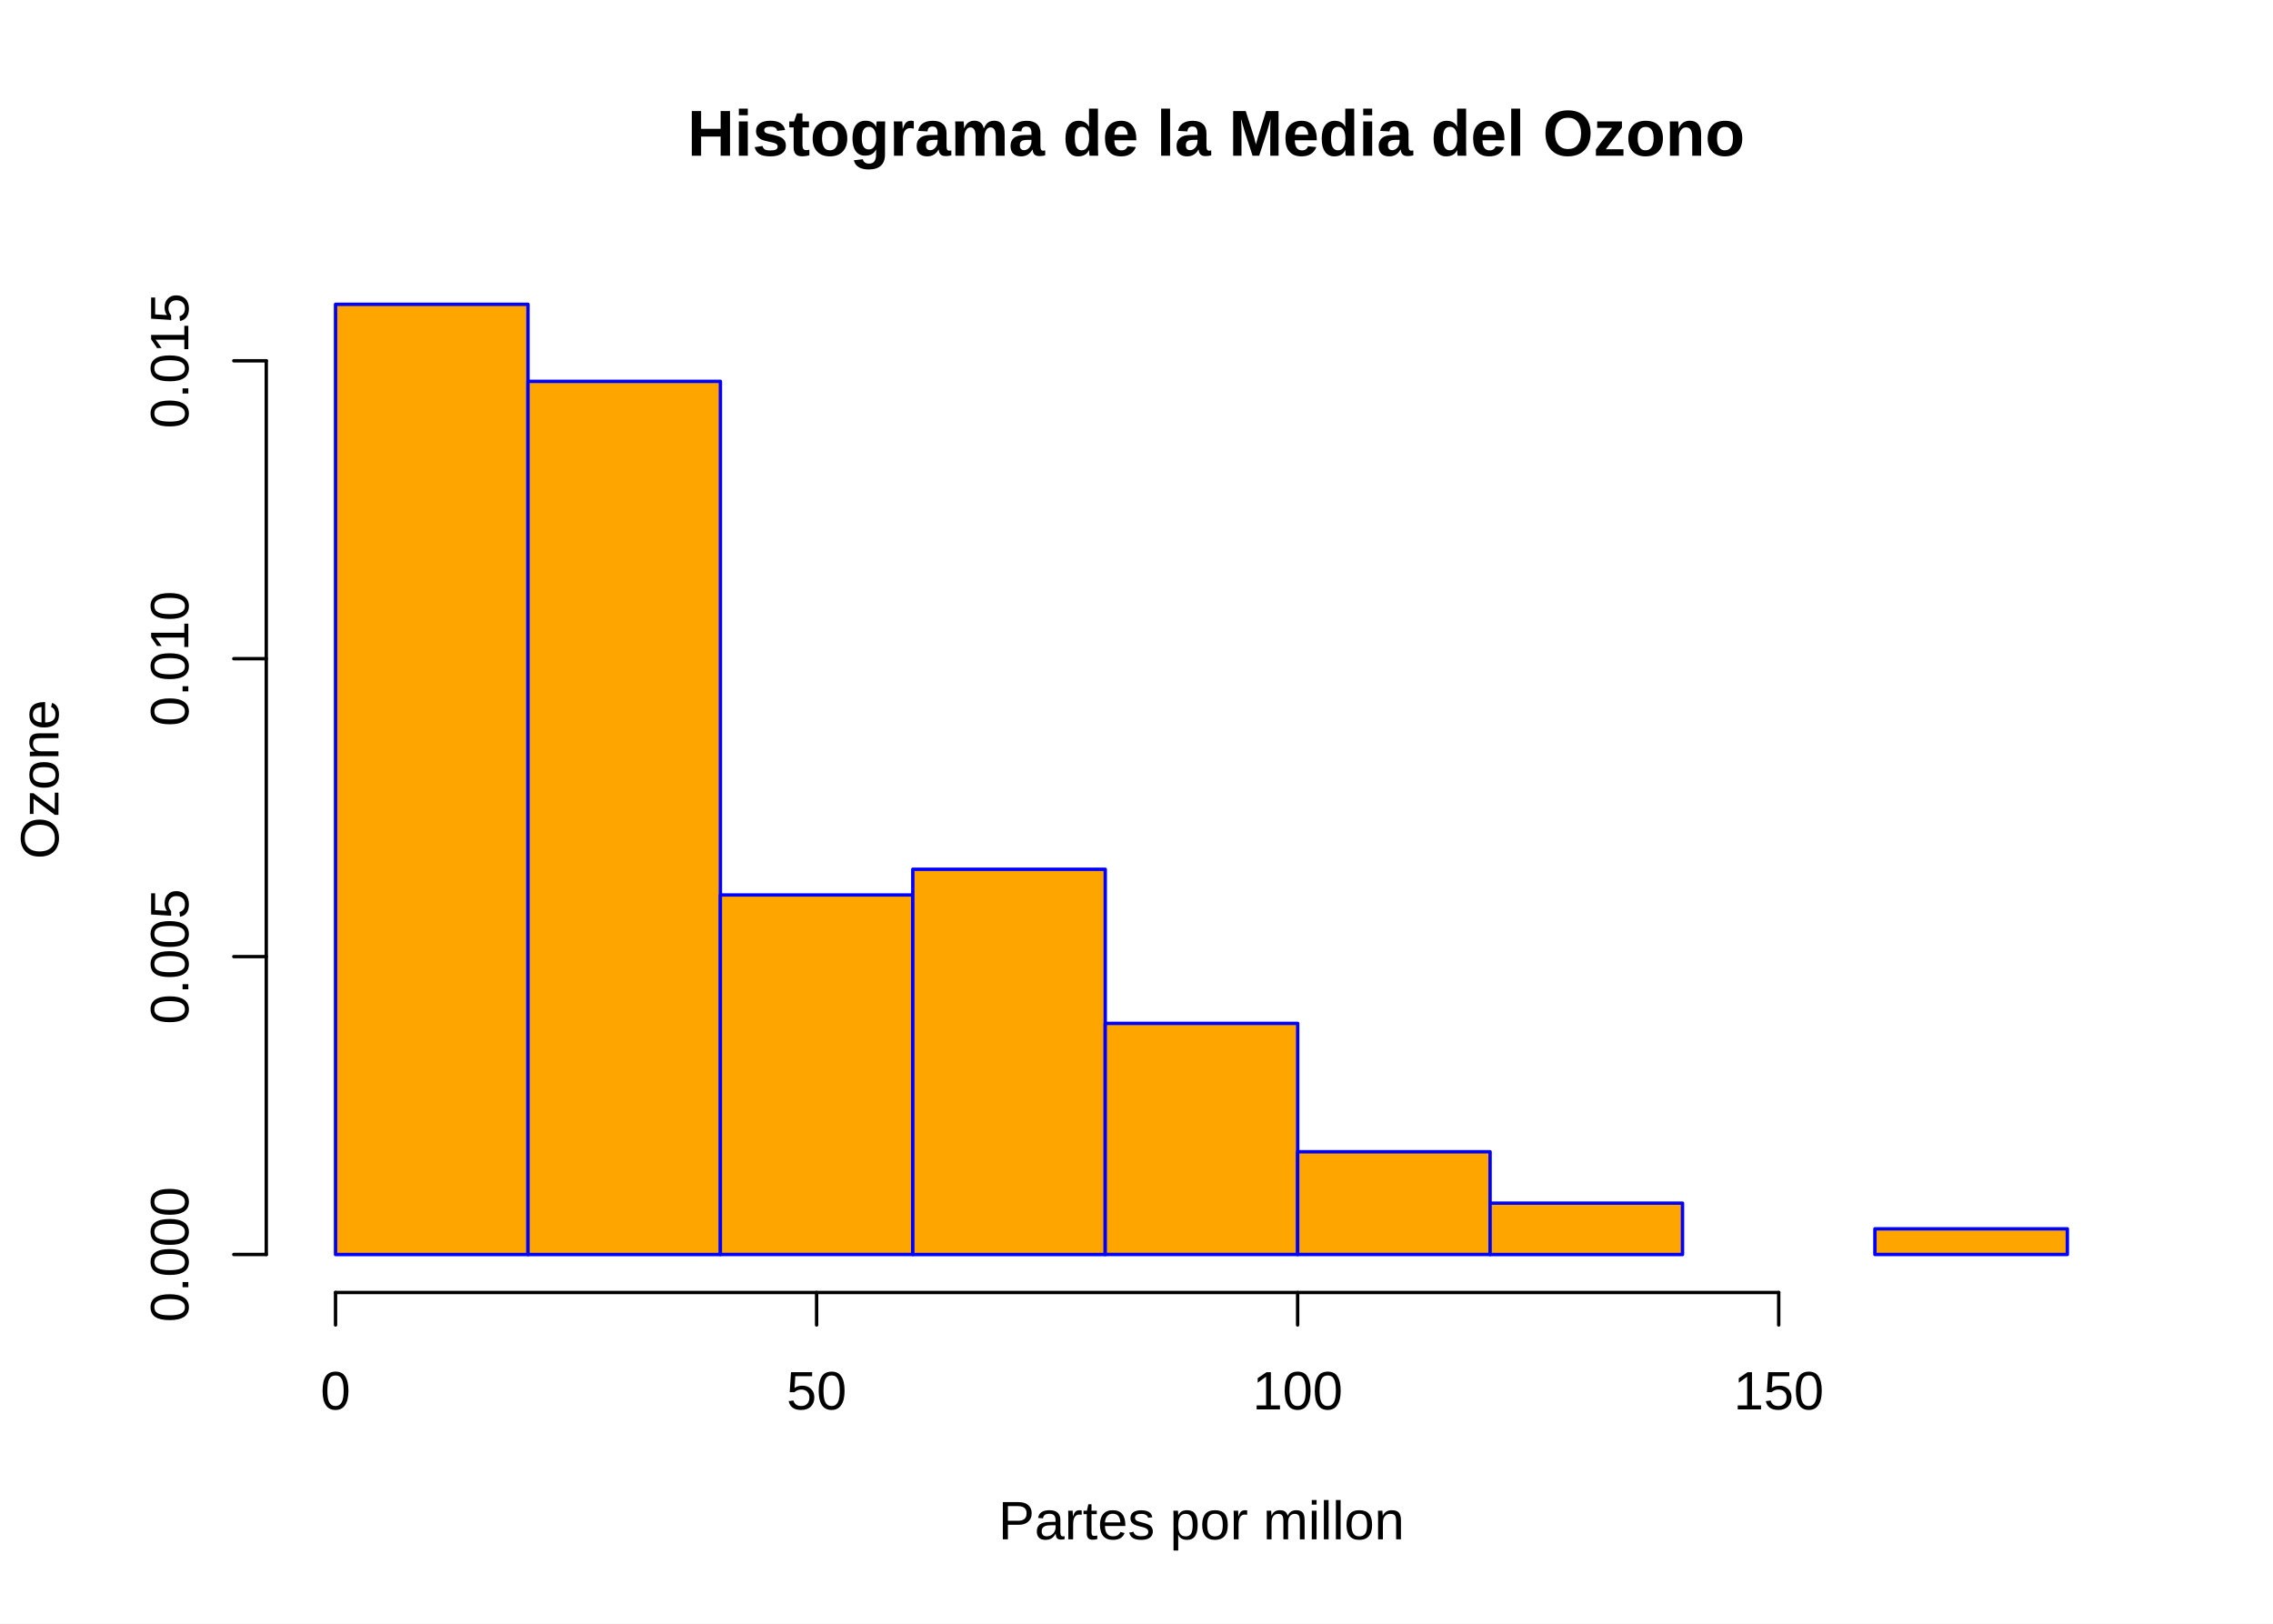
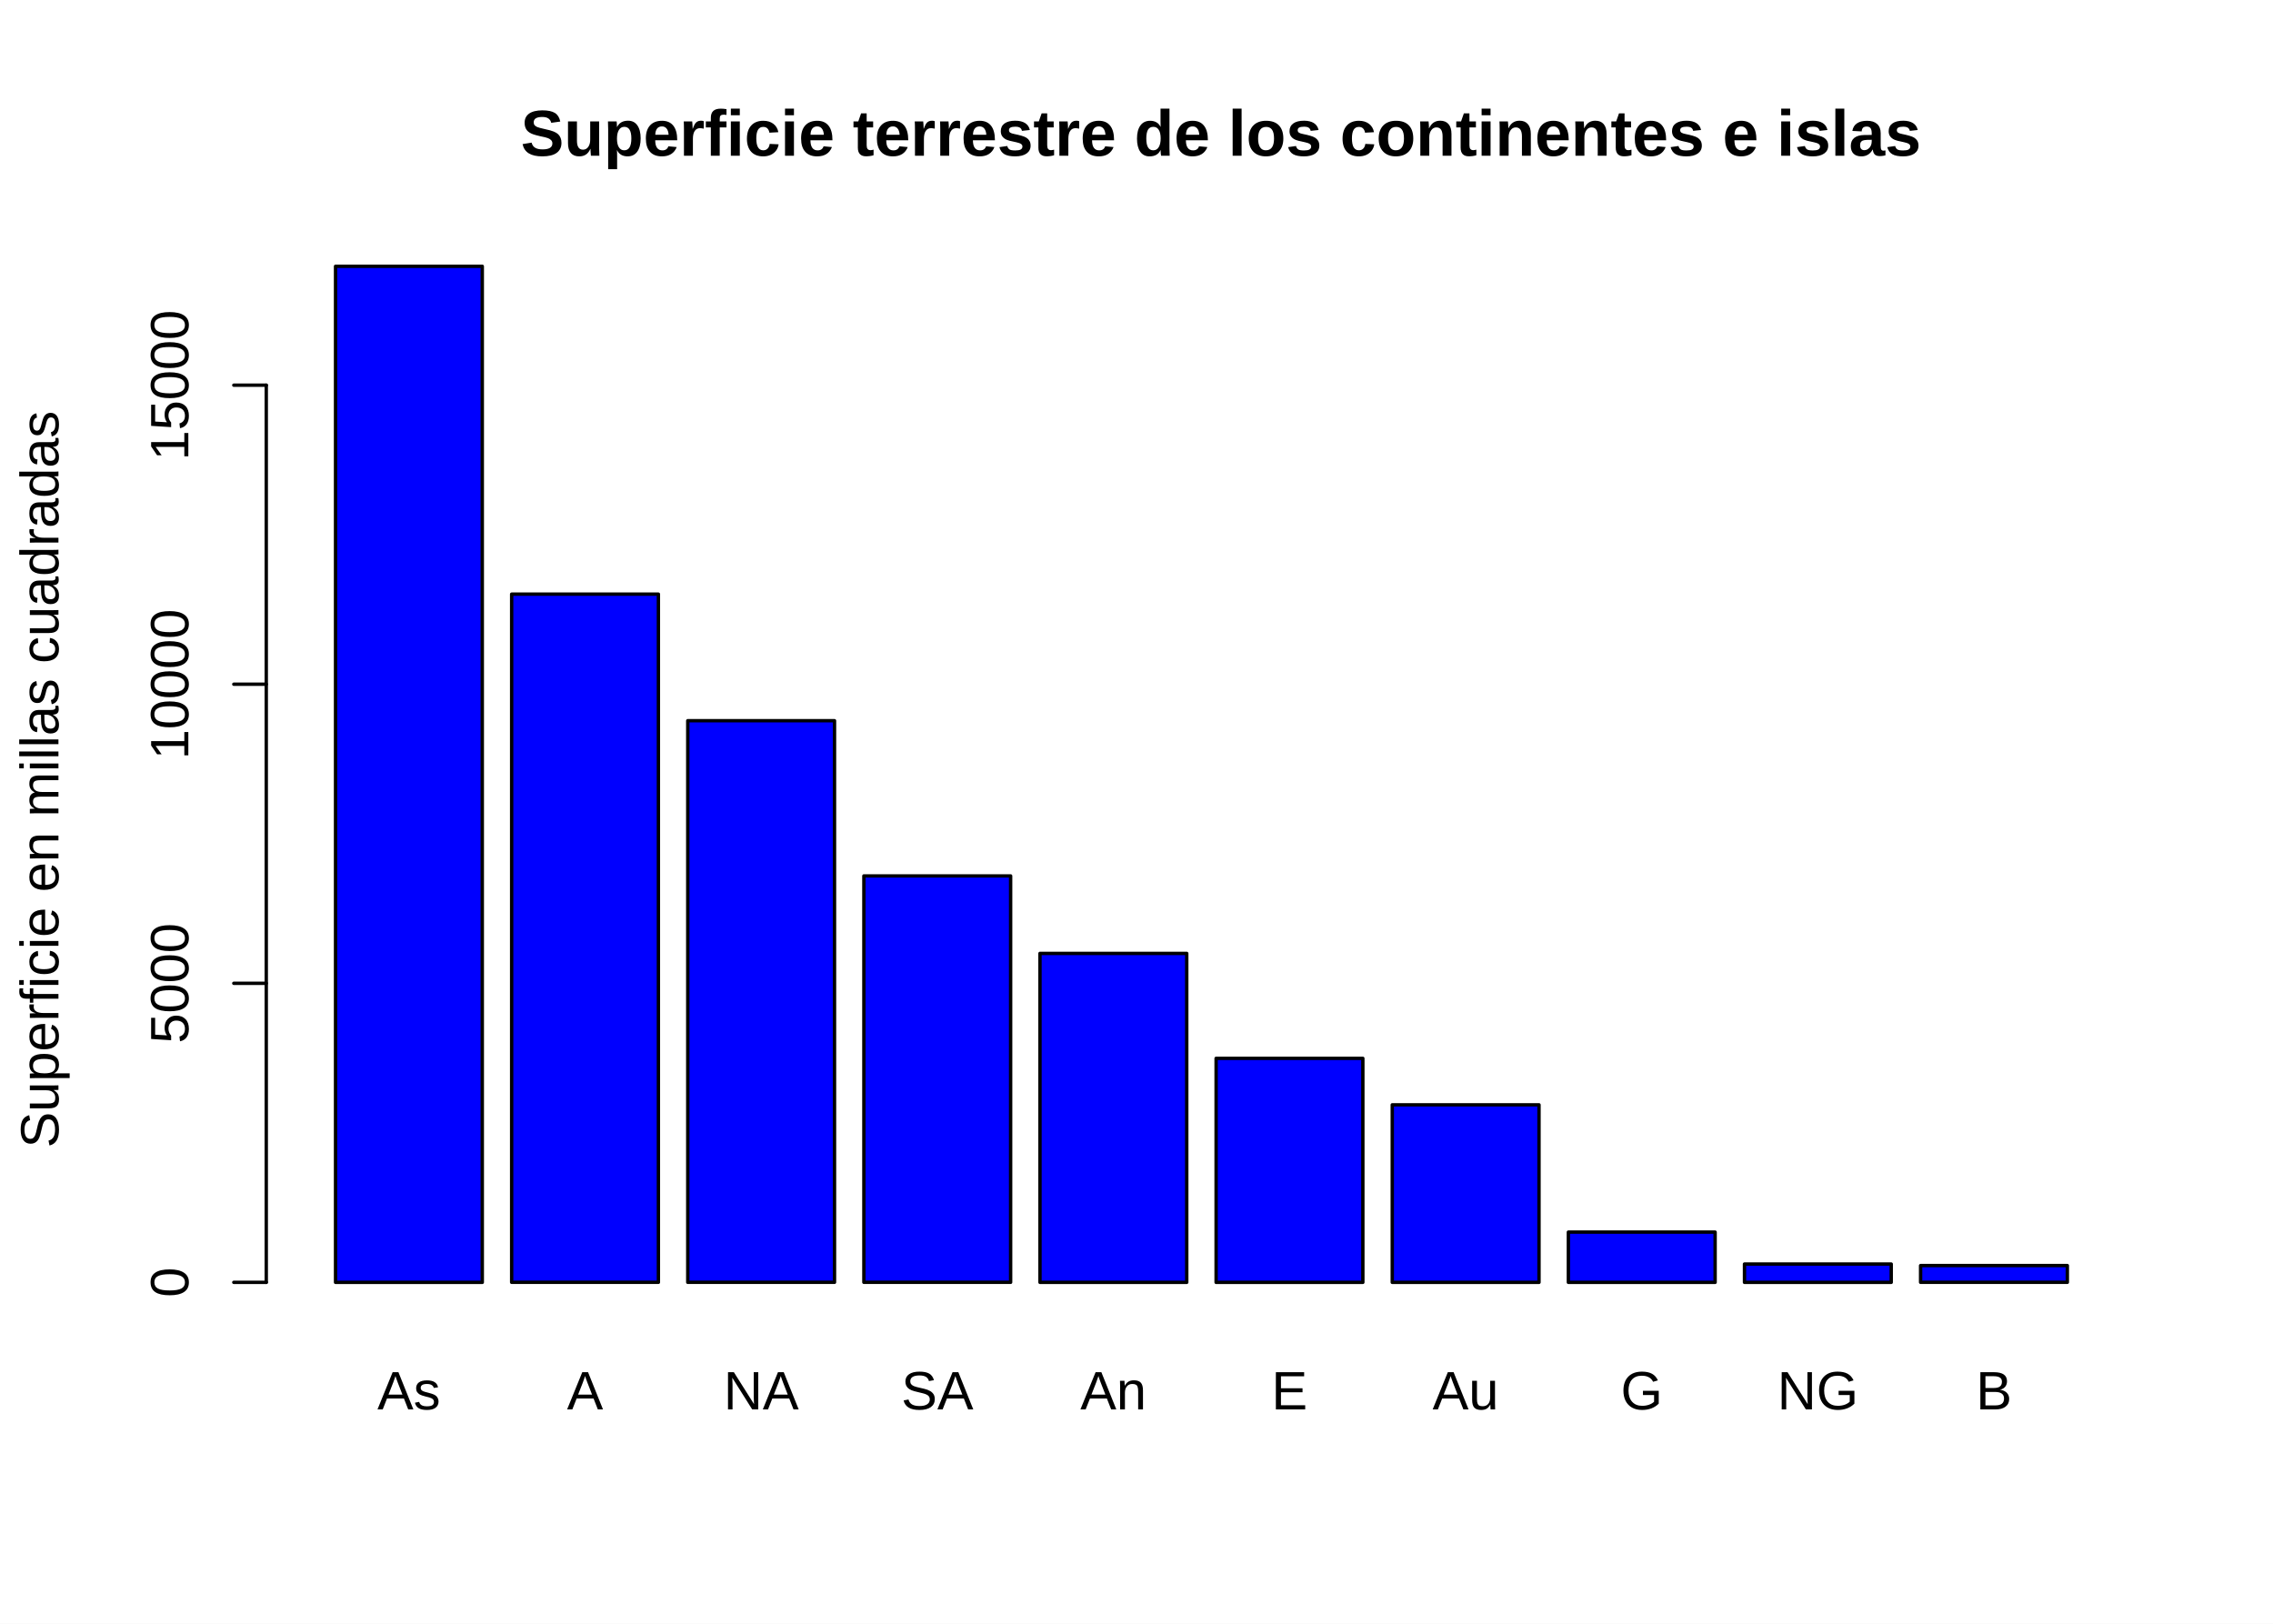
<svg xmlns="http://www.w3.org/2000/svg" viewBox="0 0 504.00 360.00">
  <defs>
    <style type="text/css">
    line, polyline, path, rect, circle {
      fill: none;
      stroke: #000000;
      stroke-linecap: round;
      stroke-linejoin: round;
      stroke-miterlimit: 10.00;
    }
  </style>
  </defs>
  <rect width="100%" height="100%" style="stroke: none; fill: #FFFFFF;" />
-   <text x="152.43" y="34.53" style="font-size: 14.40px; font-weight: bold; font-family: Arial;" textLength="227.93px" lengthAdjust="spacingAndGlyphs">Histograma de la Media del Ozono</text>
-   <text x="221.38" y="341.28" style="font-size: 12.00px; font-family: Arial;" textLength="90.04px" lengthAdjust="spacingAndGlyphs">Partes por millon</text>
-   <text transform="translate(12.96,190.48) rotate(-90)" style="font-size: 12.00px; font-family: Arial;" textLength="35.36px" lengthAdjust="spacingAndGlyphs">Ozone</text>
-   <line x1="74.40" y1="286.56" x2="394.40" y2="286.56" style="stroke-width: 0.75;" />
-   <line x1="74.40" y1="286.56" x2="74.40" y2="293.76" style="stroke-width: 0.75;" />
-   <line x1="181.07" y1="286.56" x2="181.07" y2="293.76" style="stroke-width: 0.75;" />
-   <line x1="287.73" y1="286.56" x2="287.73" y2="293.76" style="stroke-width: 0.75;" />
-   <line x1="394.40" y1="286.56" x2="394.40" y2="293.76" style="stroke-width: 0.75;" />
-   <text x="71.06" y="312.48" style="font-size: 12.00px; font-family: Arial;" textLength="6.67px" lengthAdjust="spacingAndGlyphs">0</text>
-   <text x="174.39" y="312.48" style="font-size: 12.00px; font-family: Arial;" textLength="13.35px" lengthAdjust="spacingAndGlyphs">50</text>
-   <text x="277.72" y="312.48" style="font-size: 12.00px; font-family: Arial;" textLength="20.02px" lengthAdjust="spacingAndGlyphs">100</text>
-   <text x="384.39" y="312.48" style="font-size: 12.00px; font-family: Arial;" textLength="20.02px" lengthAdjust="spacingAndGlyphs">150</text>
-   <line x1="59.04" y1="278.13" x2="59.04" y2="79.99" style="stroke-width: 0.75;" />
-   <line x1="59.04" y1="278.13" x2="51.84" y2="278.13" style="stroke-width: 0.75;" />
-   <line x1="59.04" y1="212.09" x2="51.84" y2="212.09" style="stroke-width: 0.75;" />
-   <line x1="59.04" y1="146.04" x2="51.84" y2="146.04" style="stroke-width: 0.75;" />
-   <line x1="59.04" y1="79.99" x2="51.84" y2="79.99" style="stroke-width: 0.75;" />
-   <text transform="translate(41.76,293.15) rotate(-90)" style="font-size: 12.00px; font-family: Arial;" textLength="30.03px" lengthAdjust="spacingAndGlyphs">0.000</text>
-   <text transform="translate(41.76,227.10) rotate(-90)" style="font-size: 12.00px; font-family: Arial;" textLength="30.03px" lengthAdjust="spacingAndGlyphs">0.005</text>
-   <text transform="translate(41.76,161.05) rotate(-90)" style="font-size: 12.00px; font-family: Arial;" textLength="30.03px" lengthAdjust="spacingAndGlyphs">0.010</text>
-   <text transform="translate(41.76,95.01) rotate(-90)" style="font-size: 12.00px; font-family: Arial;" textLength="30.03px" lengthAdjust="spacingAndGlyphs">0.015</text>
-   <defs>
-     <clipPath id="cpNTkuMDR8NDczLjc2fDI4Ni41Nnw1OS4wNA==">
-       <rect x="59.04" y="59.04" width="414.72" height="227.52" />
-     </clipPath>
-   </defs>
-   <rect x="74.40" y="67.47" width="42.67" height="210.67" style="stroke-width: 0.75; stroke: #0000FF; fill: #FFA500;" clip-path="url(#cpNTkuMDR8NDczLjc2fDI4Ni41Nnw1OS4wNA==)" />
-   <rect x="117.07" y="84.55" width="42.67" height="193.59" style="stroke-width: 0.75; stroke: #0000FF; fill: #FFA500;" clip-path="url(#cpNTkuMDR8NDczLjc2fDI4Ni41Nnw1OS4wNA==)" />
-   <rect x="159.73" y="198.42" width="42.67" height="79.71" style="stroke-width: 0.75; stroke: #0000FF; fill: #FFA500;" clip-path="url(#cpNTkuMDR8NDczLjc2fDI4Ni41Nnw1OS4wNA==)" />
-   <rect x="202.40" y="192.73" width="42.67" height="85.41" style="stroke-width: 0.75; stroke: #0000FF; fill: #FFA500;" clip-path="url(#cpNTkuMDR8NDczLjc2fDI4Ni41Nnw1OS4wNA==)" />
-   <rect x="245.07" y="226.89" width="42.67" height="51.24" style="stroke-width: 0.75; stroke: #0000FF; fill: #FFA500;" clip-path="url(#cpNTkuMDR8NDczLjc2fDI4Ni41Nnw1OS4wNA==)" />
-   <rect x="287.73" y="255.36" width="42.67" height="22.77" style="stroke-width: 0.75; stroke: #0000FF; fill: #FFA500;" clip-path="url(#cpNTkuMDR8NDczLjc2fDI4Ni41Nnw1OS4wNA==)" />
-   <rect x="330.40" y="266.75" width="42.67" height="11.39" style="stroke-width: 0.75; stroke: #0000FF; fill: #FFA500;" clip-path="url(#cpNTkuMDR8NDczLjc2fDI4Ni41Nnw1OS4wNA==)" />
-   <rect x="373.07" y="278.13" width="42.67" height="0.00" style="stroke-width: 0.75; stroke: #0000FF; fill: #FFA500;" clip-path="url(#cpNTkuMDR8NDczLjc2fDI4Ni41Nnw1OS4wNA==)" />
-   <rect x="415.73" y="272.44" width="42.67" height="5.69" style="stroke-width: 0.75; stroke: #0000FF; fill: #FFA500;" clip-path="url(#cpNTkuMDR8NDczLjc2fDI4Ni41Nnw1OS4wNA==)" />
+   <rect x="74.40" y="59.04" width="32.54" height="225.27" style="stroke-width: 0.75; fill: #0000FF;" />
+   <rect x="113.45" y="131.73" width="32.54" height="152.57" style="stroke-width: 0.75; fill: #0000FF;" />
+   <rect x="152.50" y="159.79" width="32.54" height="124.51" style="stroke-width: 0.75; fill: #0000FF;" />
+   <rect x="191.55" y="194.20" width="32.54" height="90.10" style="stroke-width: 0.75; fill: #0000FF;" />
+   <rect x="230.60" y="211.38" width="32.54" height="72.93" style="stroke-width: 0.75; fill: #0000FF;" />
+   <rect x="269.65" y="234.65" width="32.54" height="49.66" style="stroke-width: 0.75; fill: #0000FF;" />
+   <rect x="308.71" y="244.95" width="32.54" height="39.36" style="stroke-width: 0.75; fill: #0000FF;" />
+   <rect x="347.76" y="273.17" width="32.54" height="11.14" style="stroke-width: 0.75; fill: #0000FF;" />
+   <rect x="386.81" y="280.25" width="32.54" height="4.06" style="stroke-width: 0.75; fill: #0000FF;" />
+   <rect x="425.86" y="280.59" width="32.54" height="3.71" style="stroke-width: 0.75; fill: #0000FF;" />
+   <text x="83.67" y="312.48" style="font-size: 12.00px; font-family: Arial;" textLength="14.00px" lengthAdjust="spacingAndGlyphs">As</text>
+   <text x="125.72" y="312.48" style="font-size: 12.00px; font-family: Arial;" textLength="8.00px" lengthAdjust="spacingAndGlyphs">A</text>
+   <text x="160.44" y="312.48" style="font-size: 12.00px; font-family: Arial;" textLength="16.67px" lengthAdjust="spacingAndGlyphs">NA</text>
+   <text x="199.82" y="312.48" style="font-size: 12.00px; font-family: Arial;" textLength="16.01px" lengthAdjust="spacingAndGlyphs">SA</text>
+   <text x="239.54" y="312.48" style="font-size: 12.00px; font-family: Arial;" textLength="14.68px" lengthAdjust="spacingAndGlyphs">An</text>
+   <text x="281.92" y="312.48" style="font-size: 12.00px; font-family: Arial;" textLength="8.00px" lengthAdjust="spacingAndGlyphs">E</text>
+   <text x="317.64" y="312.48" style="font-size: 12.00px; font-family: Arial;" textLength="14.68px" lengthAdjust="spacingAndGlyphs">Au</text>
+   <text x="359.36" y="312.48" style="font-size: 12.00px; font-family: Arial;" textLength="9.33px" lengthAdjust="spacingAndGlyphs">G</text>
+   <text x="394.08" y="312.48" style="font-size: 12.00px; font-family: Arial;" textLength="18.00px" lengthAdjust="spacingAndGlyphs">NG</text>
+   <text x="438.13" y="312.48" style="font-size: 12.00px; font-family: Arial;" textLength="8.00px" lengthAdjust="spacingAndGlyphs">B</text>
+   <text x="115.45" y="34.53" style="font-size: 14.40px; font-weight: bold; font-family: Arial;" textLength="301.90px" lengthAdjust="spacingAndGlyphs">Superficie terrestre de los continentes e islas</text>
+   <text transform="translate(12.96,254.51) rotate(-90)" style="font-size: 12.00px; font-family: Arial;" textLength="163.42px" lengthAdjust="spacingAndGlyphs">Superficie en millas cuadradas</text>
+   <line x1="59.04" y1="284.31" x2="59.04" y2="85.40" style="stroke-width: 0.75;" />
+   <line x1="59.04" y1="284.31" x2="51.84" y2="284.31" style="stroke-width: 0.75;" />
+   <line x1="59.04" y1="218.01" x2="51.84" y2="218.01" style="stroke-width: 0.75;" />
+   <line x1="59.04" y1="151.70" x2="51.84" y2="151.70" style="stroke-width: 0.75;" />
+   <line x1="59.04" y1="85.40" x2="51.84" y2="85.40" style="stroke-width: 0.75;" />
+   <text transform="translate(41.76,287.64) rotate(-90)" style="font-size: 12.00px; font-family: Arial;" textLength="6.67px" lengthAdjust="spacingAndGlyphs">0</text>
+   <text transform="translate(41.76,231.35) rotate(-90)" style="font-size: 12.00px; font-family: Arial;" textLength="26.70px" lengthAdjust="spacingAndGlyphs">5000</text>
+   <text transform="translate(41.76,168.39) rotate(-90)" style="font-size: 12.00px; font-family: Arial;" textLength="33.37px" lengthAdjust="spacingAndGlyphs">10000</text>
+   <text transform="translate(41.76,102.09) rotate(-90)" style="font-size: 12.00px; font-family: Arial;" textLength="33.37px" lengthAdjust="spacingAndGlyphs">15000</text>
</svg>
